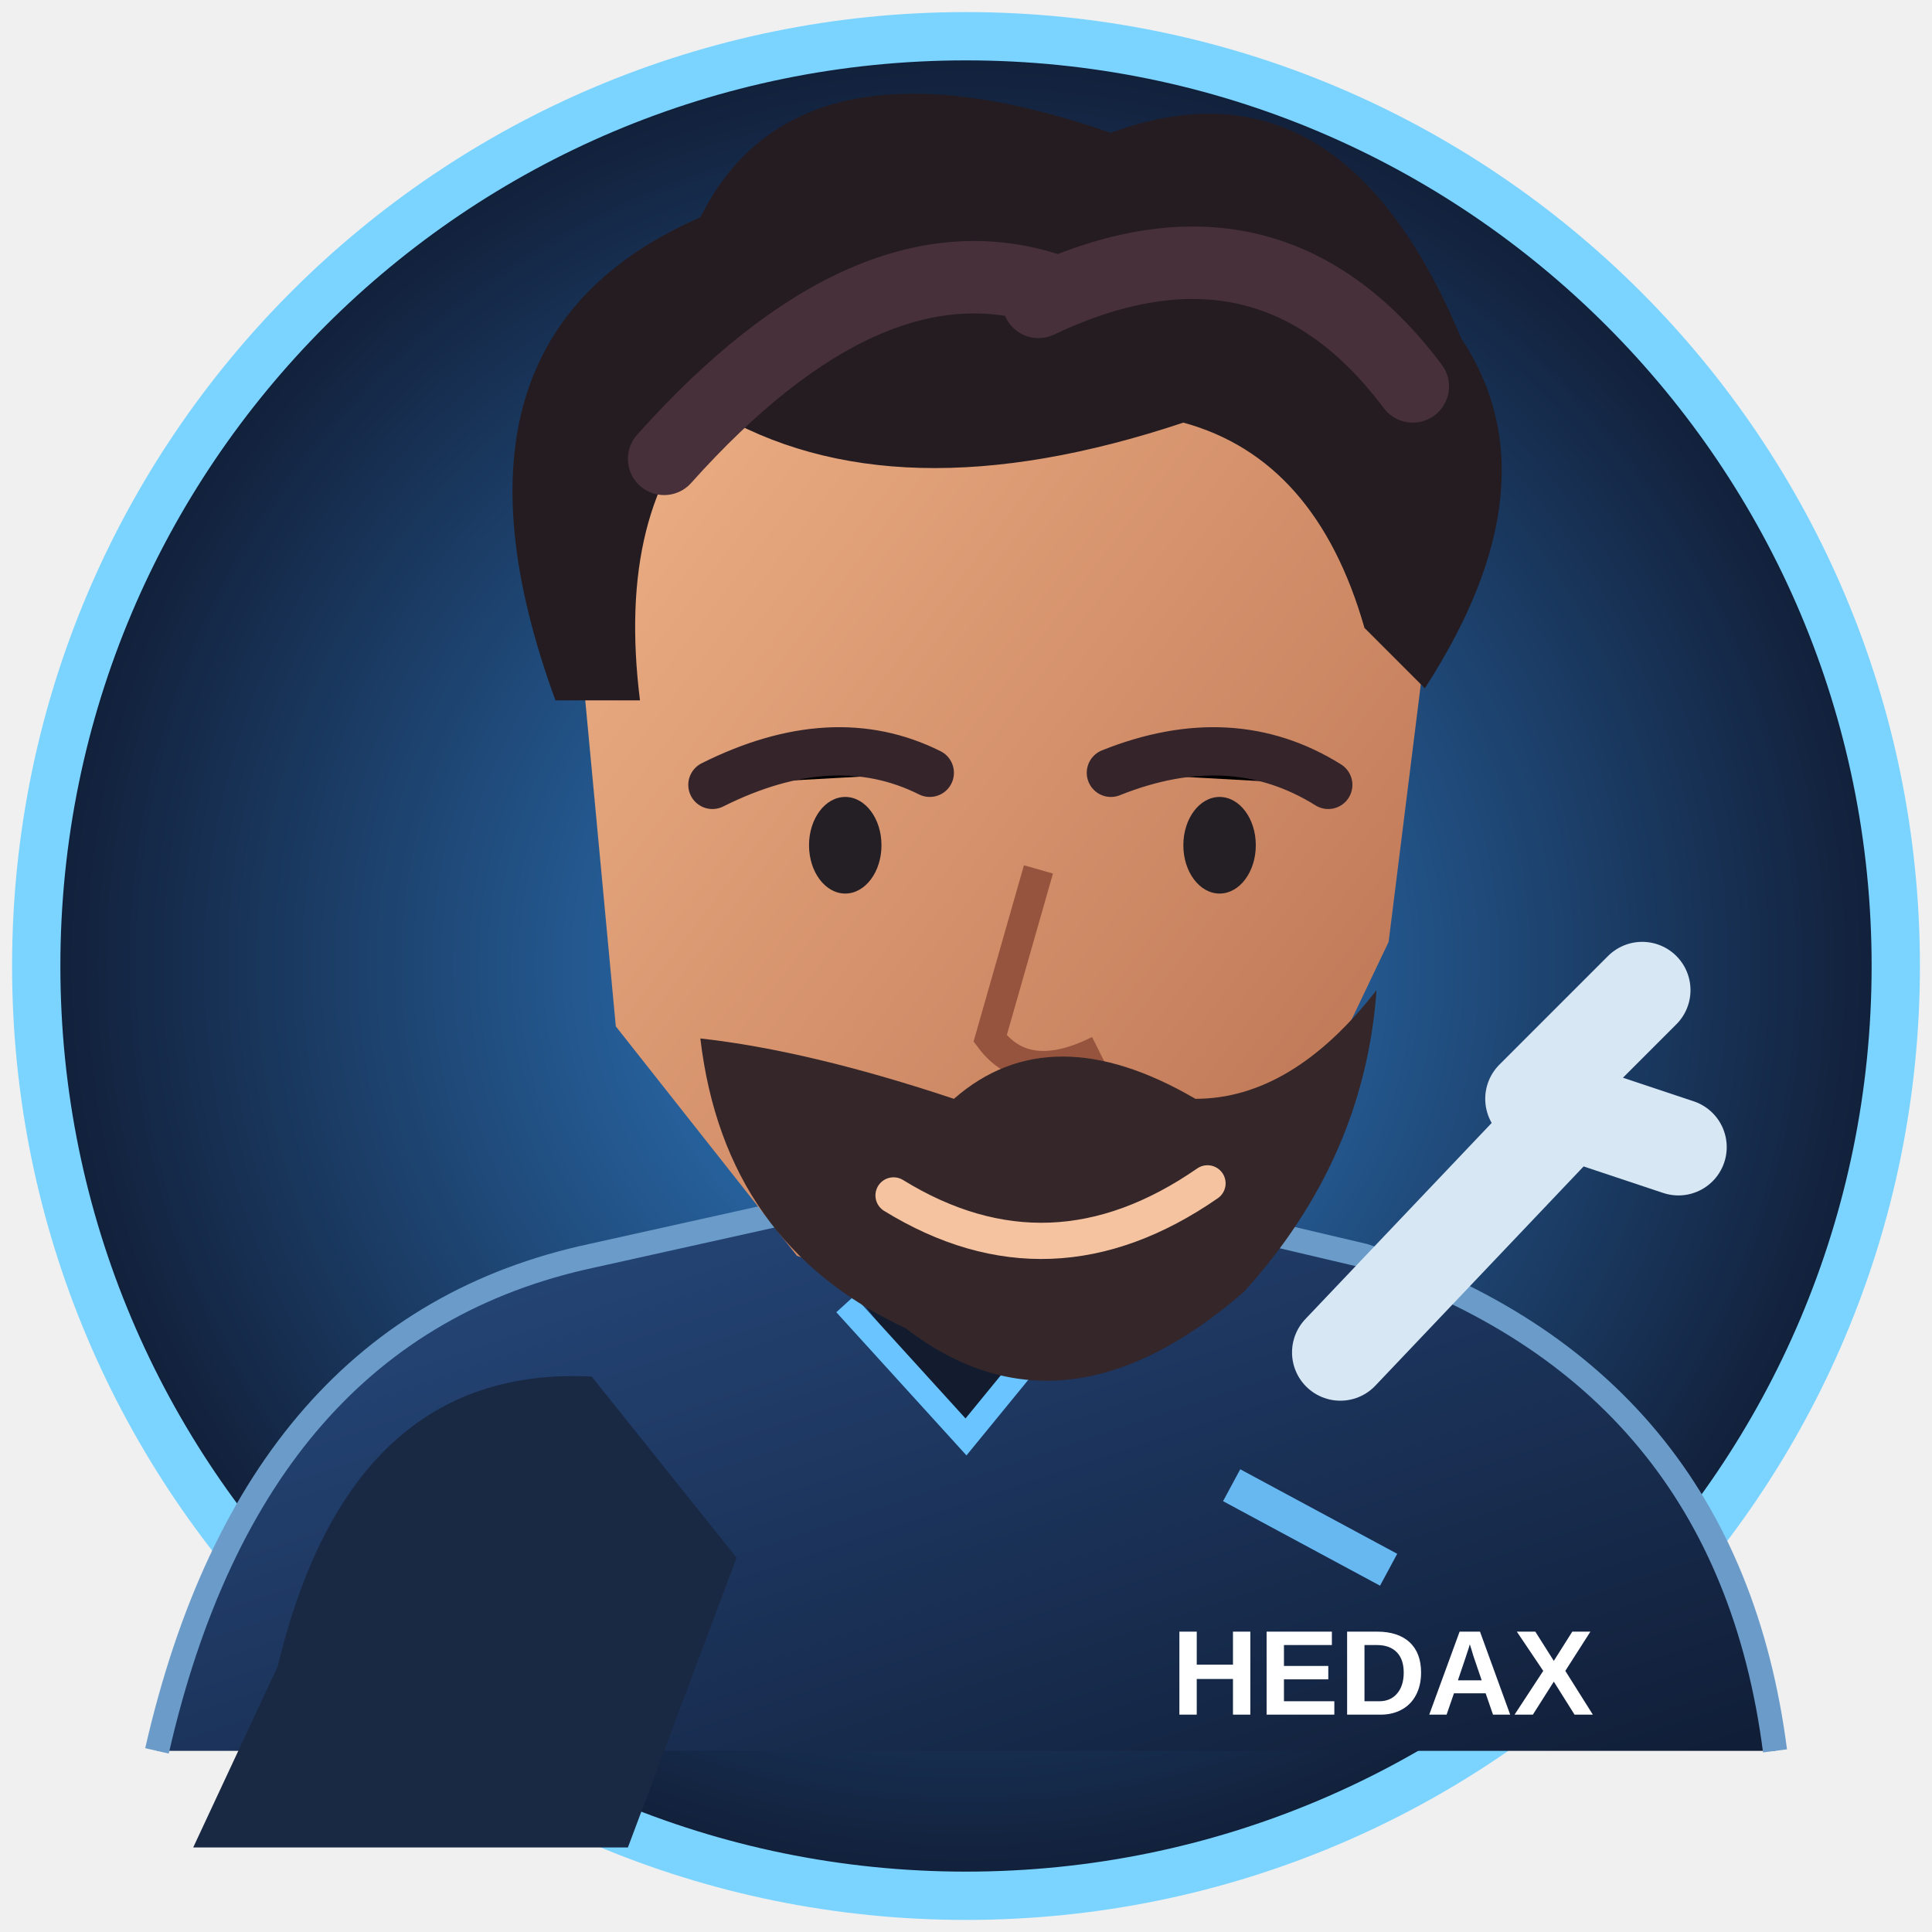
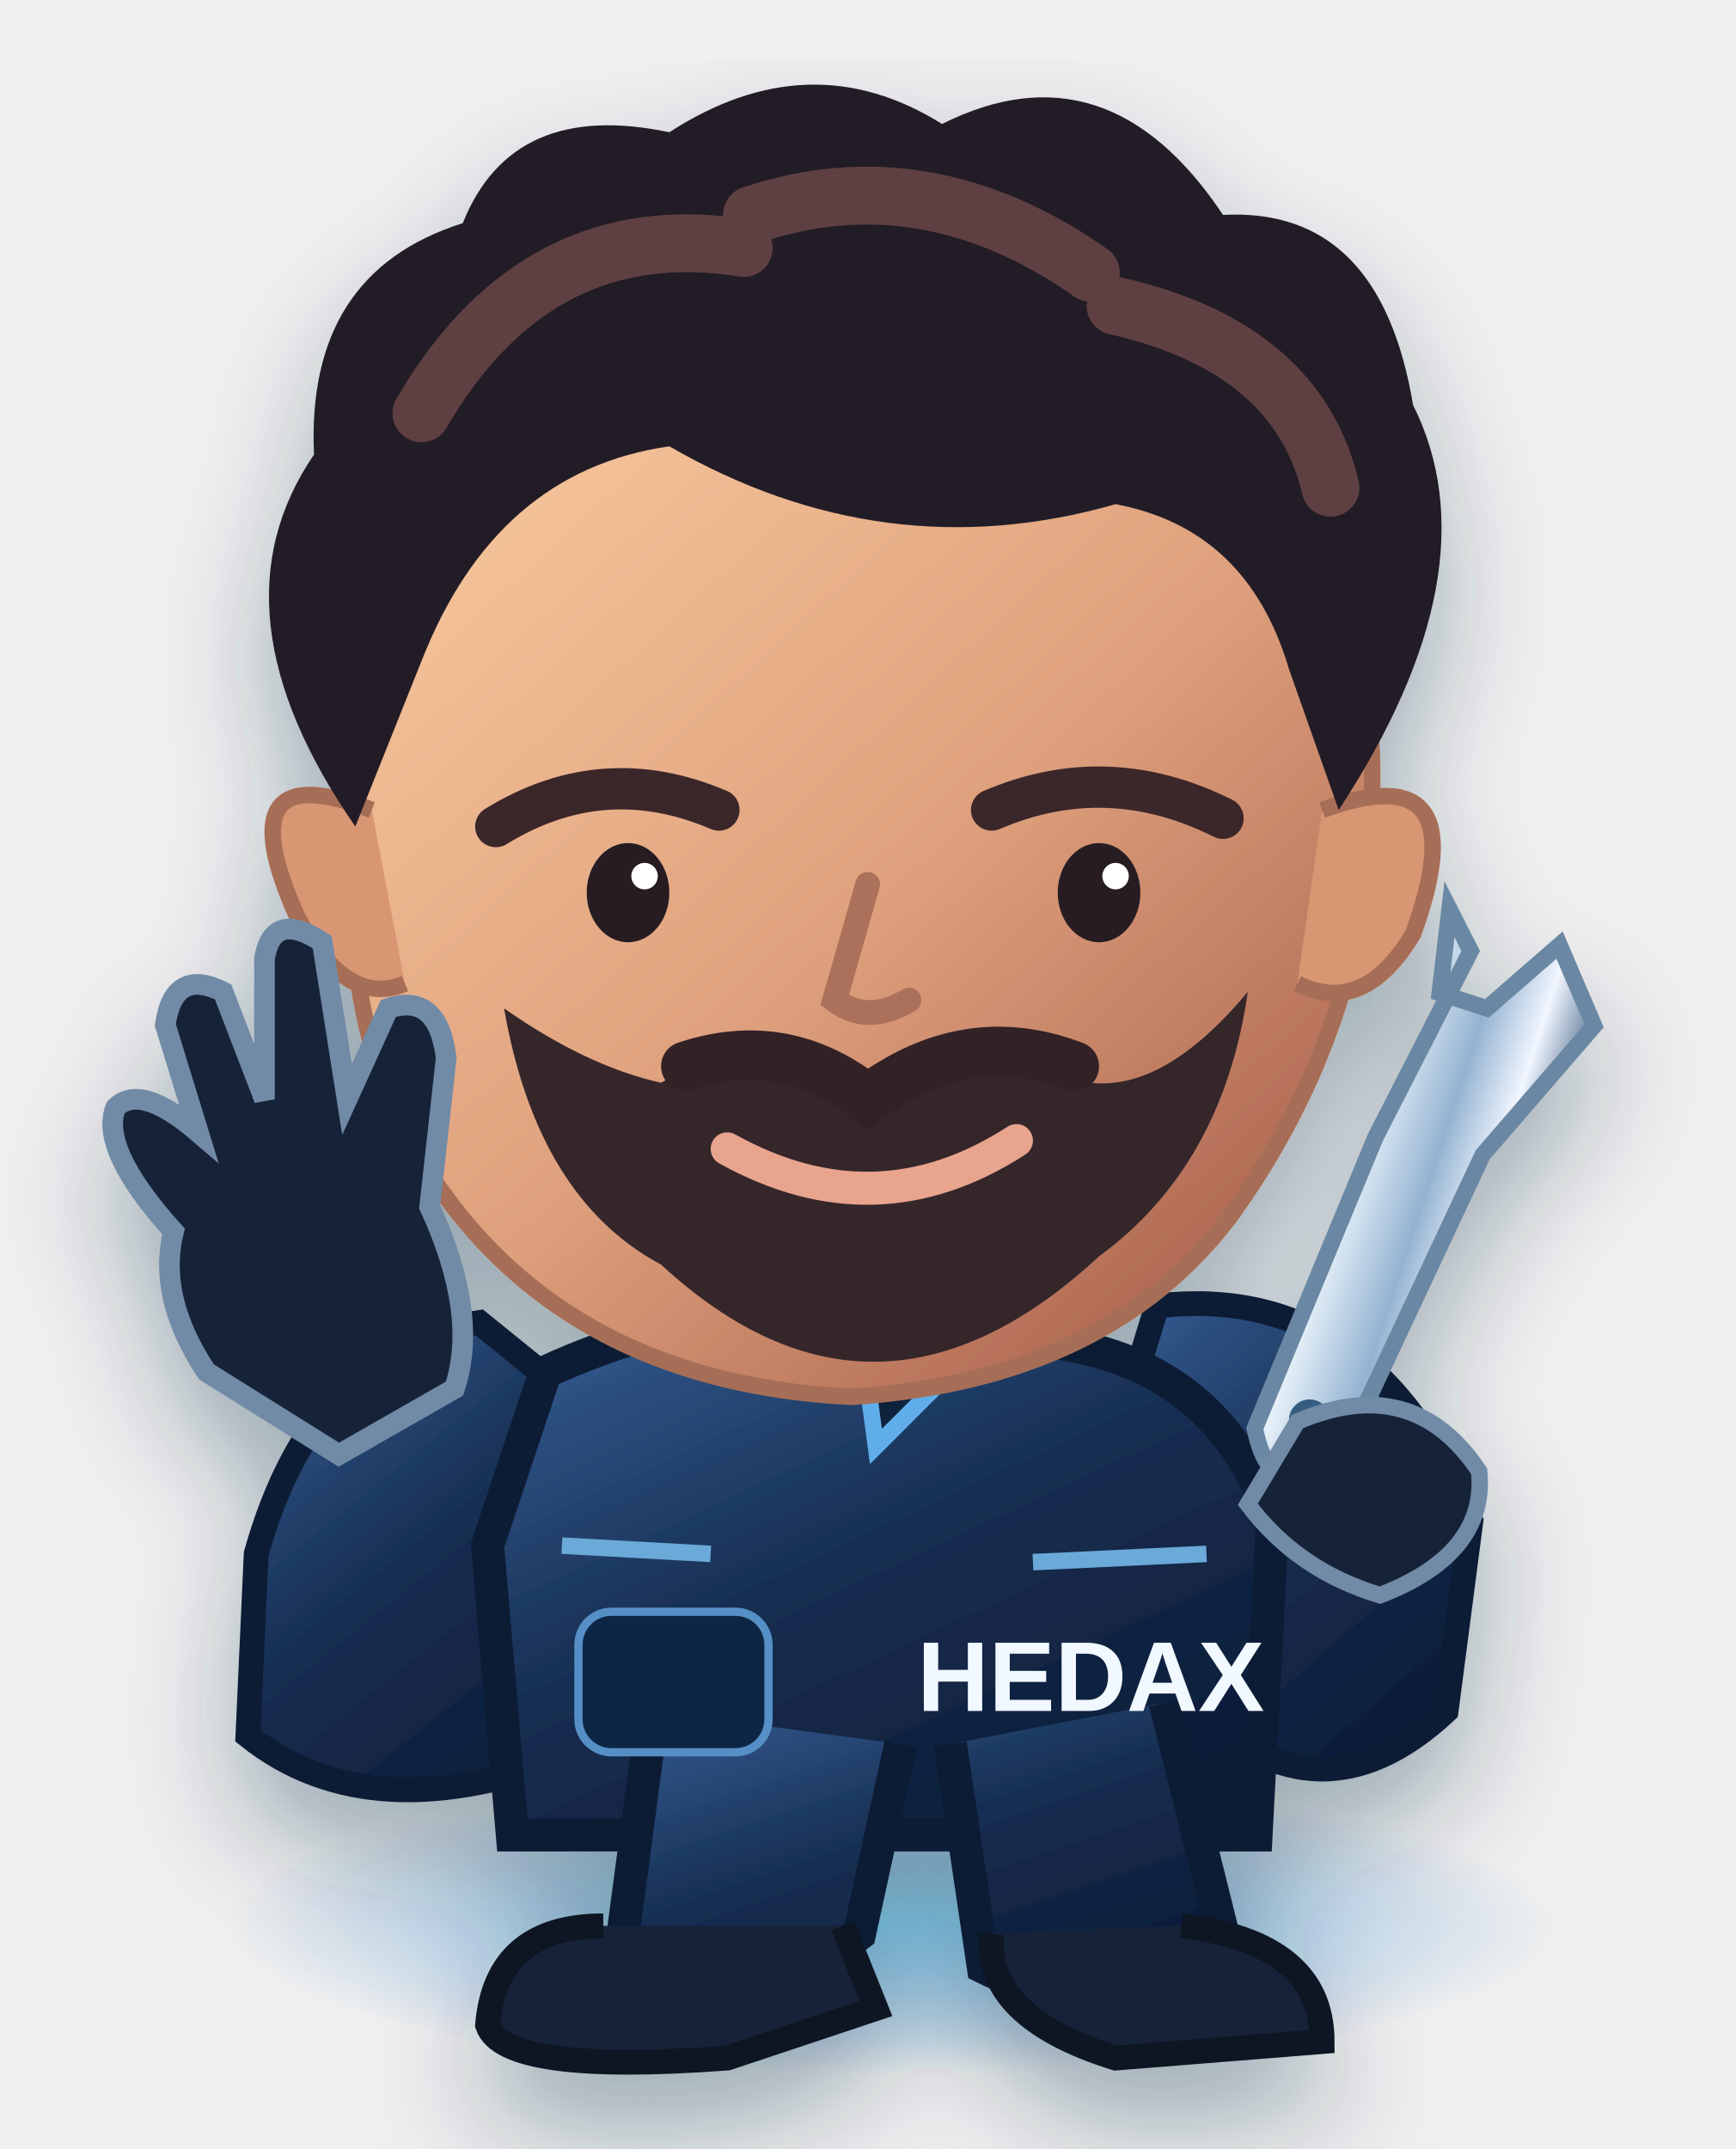
- <svg xmlns="http://www.w3.org/2000/svg" viewBox="0 0 160 160" role="img" aria-labelledby="title">
+ <svg xmlns="http://www.w3.org/2000/svg" viewBox="0 0 210 260" role="img" aria-labelledby="title">
  <defs>
-     <radialGradient id="bg">
-       <stop stop-color="#3182ce" />
-       <stop offset="1" stop-color="#111d36" />
+     <radialGradient id="a">
+       <stop stop-color="#79d8ff" stop-opacity=".75" />
+       <stop offset="1" stop-color="#3182ce" stop-opacity="0" />
    </radialGradient>
-     <linearGradient id="coat" x2="1" y2="1">
-       <stop stop-color="#284c82" />
-       <stop offset="1" stop-color="#101d36" />
+     <linearGradient id="uniform" x1=".1" y1="0" x2=".8" y2="1">
+       <stop stop-color="#335b90" />
+       <stop offset=".48" stop-color="#172e52" />
+       <stop offset="1" stop-color="#0c1b34" />
    </linearGradient>
-     <linearGradient id="face" x2="1" y2="1">
-       <stop stop-color="#f3b78b" />
-       <stop offset="1" stop-color="#b76d4e" />
+     <linearGradient id="skin" x1="0" y1="0" x2=".8" y2="1">
+       <stop stop-color="#ffd4a8" />
+       <stop offset=".6" stop-color="#dfa17d" />
+       <stop offset="1" stop-color="#aa624e" />
    </linearGradient>
+     <linearGradient id="metal">
+       <stop stop-color="#f3faff" />
+       <stop offset=".45" stop-color="#94b3d1" />
+       <stop offset=".75" stop-color="#f1f6ff" />
+       <stop offset="1" stop-color="#647d9a" />
+     </linearGradient>
+     <filter id="shadow" x="-30%" y="-30%" width="160%" height="160%">
+       <feDropShadow dx="0" dy="7" stdDeviation="7" flood-color="#102746" flood-opacity=".35" />
+     </filter>
  </defs>
-   <circle cx="80" cy="80" r="77" fill="url(#bg)" stroke="#7bd4ff" stroke-width="4" />
-   <path d="M13 145Q21 110 49 104L67 100H96L113 104Q143 114 147 145" fill="url(#coat)" stroke="#6b9cc9" stroke-width="2" />
-   <path d="M70 106L80 119L90 106" fill="#121c2e" />
-   <path d="M70 108L80 119L89 108" fill="none" stroke="#69c4ff" stroke-width="2" />
-   <path d="M48 53Q44 22 72 19Q112 12 119 46L115 78L105 99L86 111L66 104L51 85Z" fill="url(#face)" />
-   <path d="M46 58Q35 28 58 18Q66 2 92 11Q111 4 121 28Q129 40 118 57L113 52Q109 38 98 35Q74 43 59 34Q51 42 53 58Z" fill="#251c21" />
-   <path d="M55 38Q72 19 87 24M86 25Q105 16 117 32" fill="none" stroke="#473039" stroke-width="6" stroke-linecap="round" />
-   <path d="M59 65Q69 60 77 64M92 64Q102 60 110 65" stroke="#35252b" stroke-width="4" stroke-linecap="round" />
-   <ellipse cx="70" cy="70" rx="3" ry="4" fill="#241e25" />
-   <ellipse cx="101" cy="70" rx="3" ry="4" fill="#241e25" />
-   <path d="M86 72L82 86Q85 90 91 87" fill="none" stroke="#96543f" stroke-width="2.5" />
-   <path d="M58 86Q60 103 75 110Q88 120 103 107Q113 96 114 82Q107 91 99 91Q87 84 79 91Q67 87 58 86Z" fill="#342629" />
-   <path d="M74 99Q87 107 100 98" fill="none" stroke="#f5c3a0" stroke-width="3" stroke-linecap="round" />
-   <path d="M23 138Q29 113 49 114L61 129L52 153H16Z" fill="#1a2943" />
-   <path d="M102 123L115 130" stroke="#67b8f1" stroke-width="3" />
-   <path d="M111 112L130 92M127 91L136 82M130 92L139 95" fill="none" stroke="#d7e7f4" stroke-width="8" stroke-linecap="round" stroke-linejoin="round" />
-   <text x="97" y="142" fill="white" font-size="10" font-family="Arial" font-weight="bold">HEDAX</text>
+   <ellipse cx="108" cy="233" rx="81" ry="18" fill="url(#a)" />
+   <g filter="url(#shadow)">
+     <path d="M58 160Q38 163 31 188L30 210Q45 222 70 212L79 177Z" fill="url(#uniform)" stroke="#0c1b34" stroke-width="3" />
+     <path d="M140 158Q166 155 178 184L175 207Q159 222 143 205L133 181Z" fill="url(#uniform)" stroke="#0c1b34" stroke-width="3" />
+     <path d="M66 166Q92 154 118 162Q146 161 154 184L152 222L62 222L59 187Z" fill="url(#uniform)" stroke="#0c1b34" stroke-width="4" />
+     <path d="M79 207L75 237Q91 244 104 234L109 211M115 211L119 238Q135 246 148 234L141 206" fill="url(#uniform)" stroke="#0c1b34" stroke-width="4" />
+     <path d="M73 233Q60 233 59 245Q61 251 88 249L106 243L102 233M120 234Q119 244 135 249L160 247Q160 235 143 233" fill="#182339" stroke="#0a1221" stroke-width="3" />
+     <path d="M104 160L106 175L119 162" fill="#0d203a" stroke="#5faeea" stroke-width="2" />
+     <path d="M68 187L86 188M125 189L146 188" stroke="#6aa9d8" stroke-width="2" />
+     <rect x="70" y="195" width="23" height="17" rx="4" fill="#0f2644" stroke="#548fc6" />
+     <text x="111" y="207" fill="#f1f8ff" font-size="12" font-family="Arial,sans-serif" font-weight="bold">HEDAX</text>
+     <path d="M45 86Q44 37 92 28Q150 18 164 74Q172 115 149 147Q134 167 103 169Q64 167 48 135Q39 115 45 86Z" fill="url(#skin)" stroke="#a66e56" stroke-width="2" />
+     <path d="M45 98Q27 91 36 111Q42 122 49 119M160 98Q179 91 171 113Q165 123 157 119" fill="#d99673" stroke="#a66e56" stroke-width="2" />
+     <path d="M43 100Q25 74 38 55Q37 33 56 27Q62 12 81 16Q98 5 114 15Q134 5 148 26Q167 25 171 49Q181 69 162 98L156 81Q151 64 135 61Q107 69 81 54Q60 57 51 80Z" fill="#241d25" />
+     <path d="M51 50Q65 26 90 30M91 26Q112 19 132 33M135 37Q157 42 161 59" fill="none" stroke="#5e4142" stroke-width="7" stroke-linecap="round" />
+     <path d="M60 100Q73 92 87 98M120 98Q134 92 148 99" fill="none" stroke="#3b2829" stroke-width="5" stroke-linecap="round" />
+     <ellipse cx="76" cy="108" rx="5" ry="6" fill="#261f24" />
+     <ellipse cx="133" cy="108" rx="5" ry="6" fill="#261f24" />
+     <circle cx="78" cy="106" r="1.6" fill="#fff" />
+     <circle cx="135" cy="106" r="1.6" fill="#fff" />
+     <path d="M105 107L101 121Q105 124 110 121" fill="none" stroke="#ac715a" stroke-width="3" stroke-linecap="round" />
+     <path d="M61 122Q65 145 80 153Q106 177 133 152Q148 141 151 120Q141 132 132 131Q115 124 106 132Q94 123 80 131Q71 129 61 122Z" fill="#35262a" />
+     <path d="M88 139Q106 149 123 138" fill="none" stroke="#e8a48d" stroke-width="4" stroke-linecap="round" />
+     <path d="M83 129Q95 125 105 133Q117 124 130 129" fill="none" stroke="#302127" stroke-width="6" stroke-linecap="round" />
+     <path d="M41 176L25 166Q19 157 21 149Q12 139 14 134Q17 131 24 137L20 124Q21 117 27 120L32 133L32 116Q33 110 39 114L42 133L47 122Q53 120 54 128L52 146Q58 159 55 168Z" fill="#182439" stroke="#718ba6" stroke-width="2.5" />
+     <g transform="rotate(18 165 155)">
+       <path d="M165 113L161 138L158 176Q163 185 169 176L174 136L182 117L175 109L169 119L163 119L161 109Z" fill="url(#metal)" stroke="#6b88a3" stroke-width="2" />
+       <circle cx="164" cy="173" r="2.5" fill="#355d80" />
+     </g>
+     <path d="M157 172Q171 166 179 178Q180 188 167 193Q157 190 151 182Z" fill="#182439" stroke="#718ba6" stroke-width="2" />
+   </g>
</svg>
